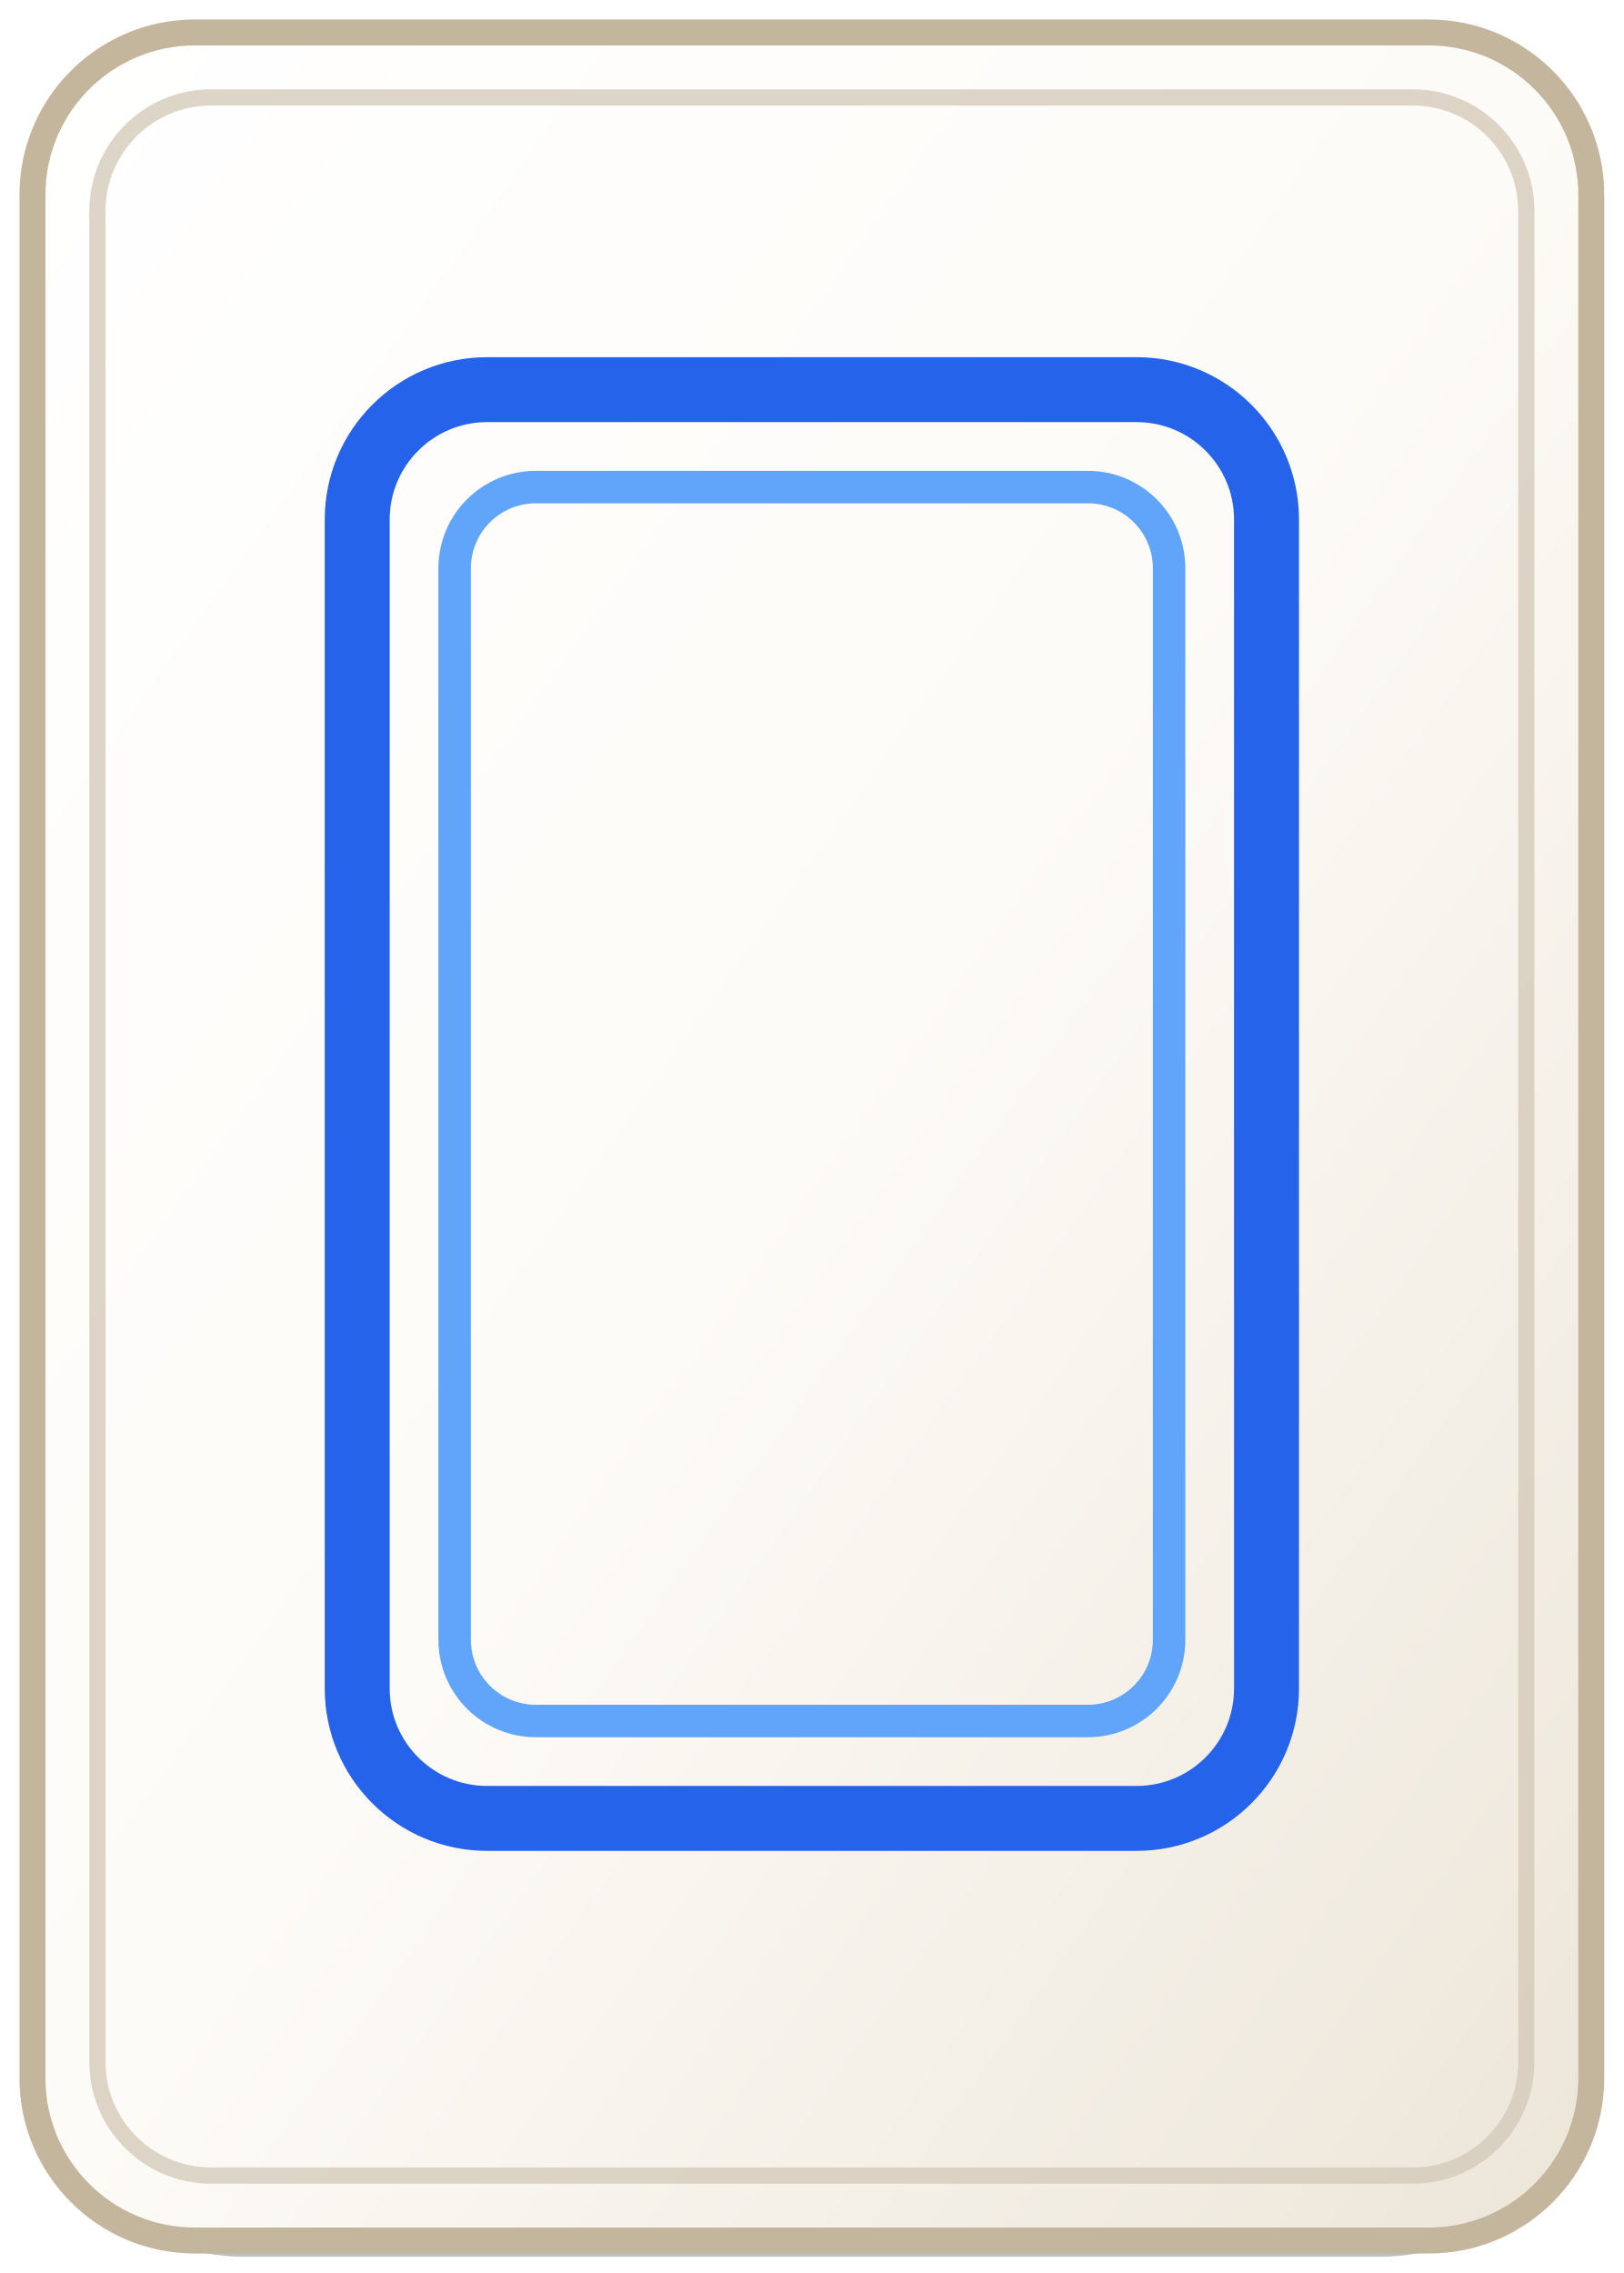
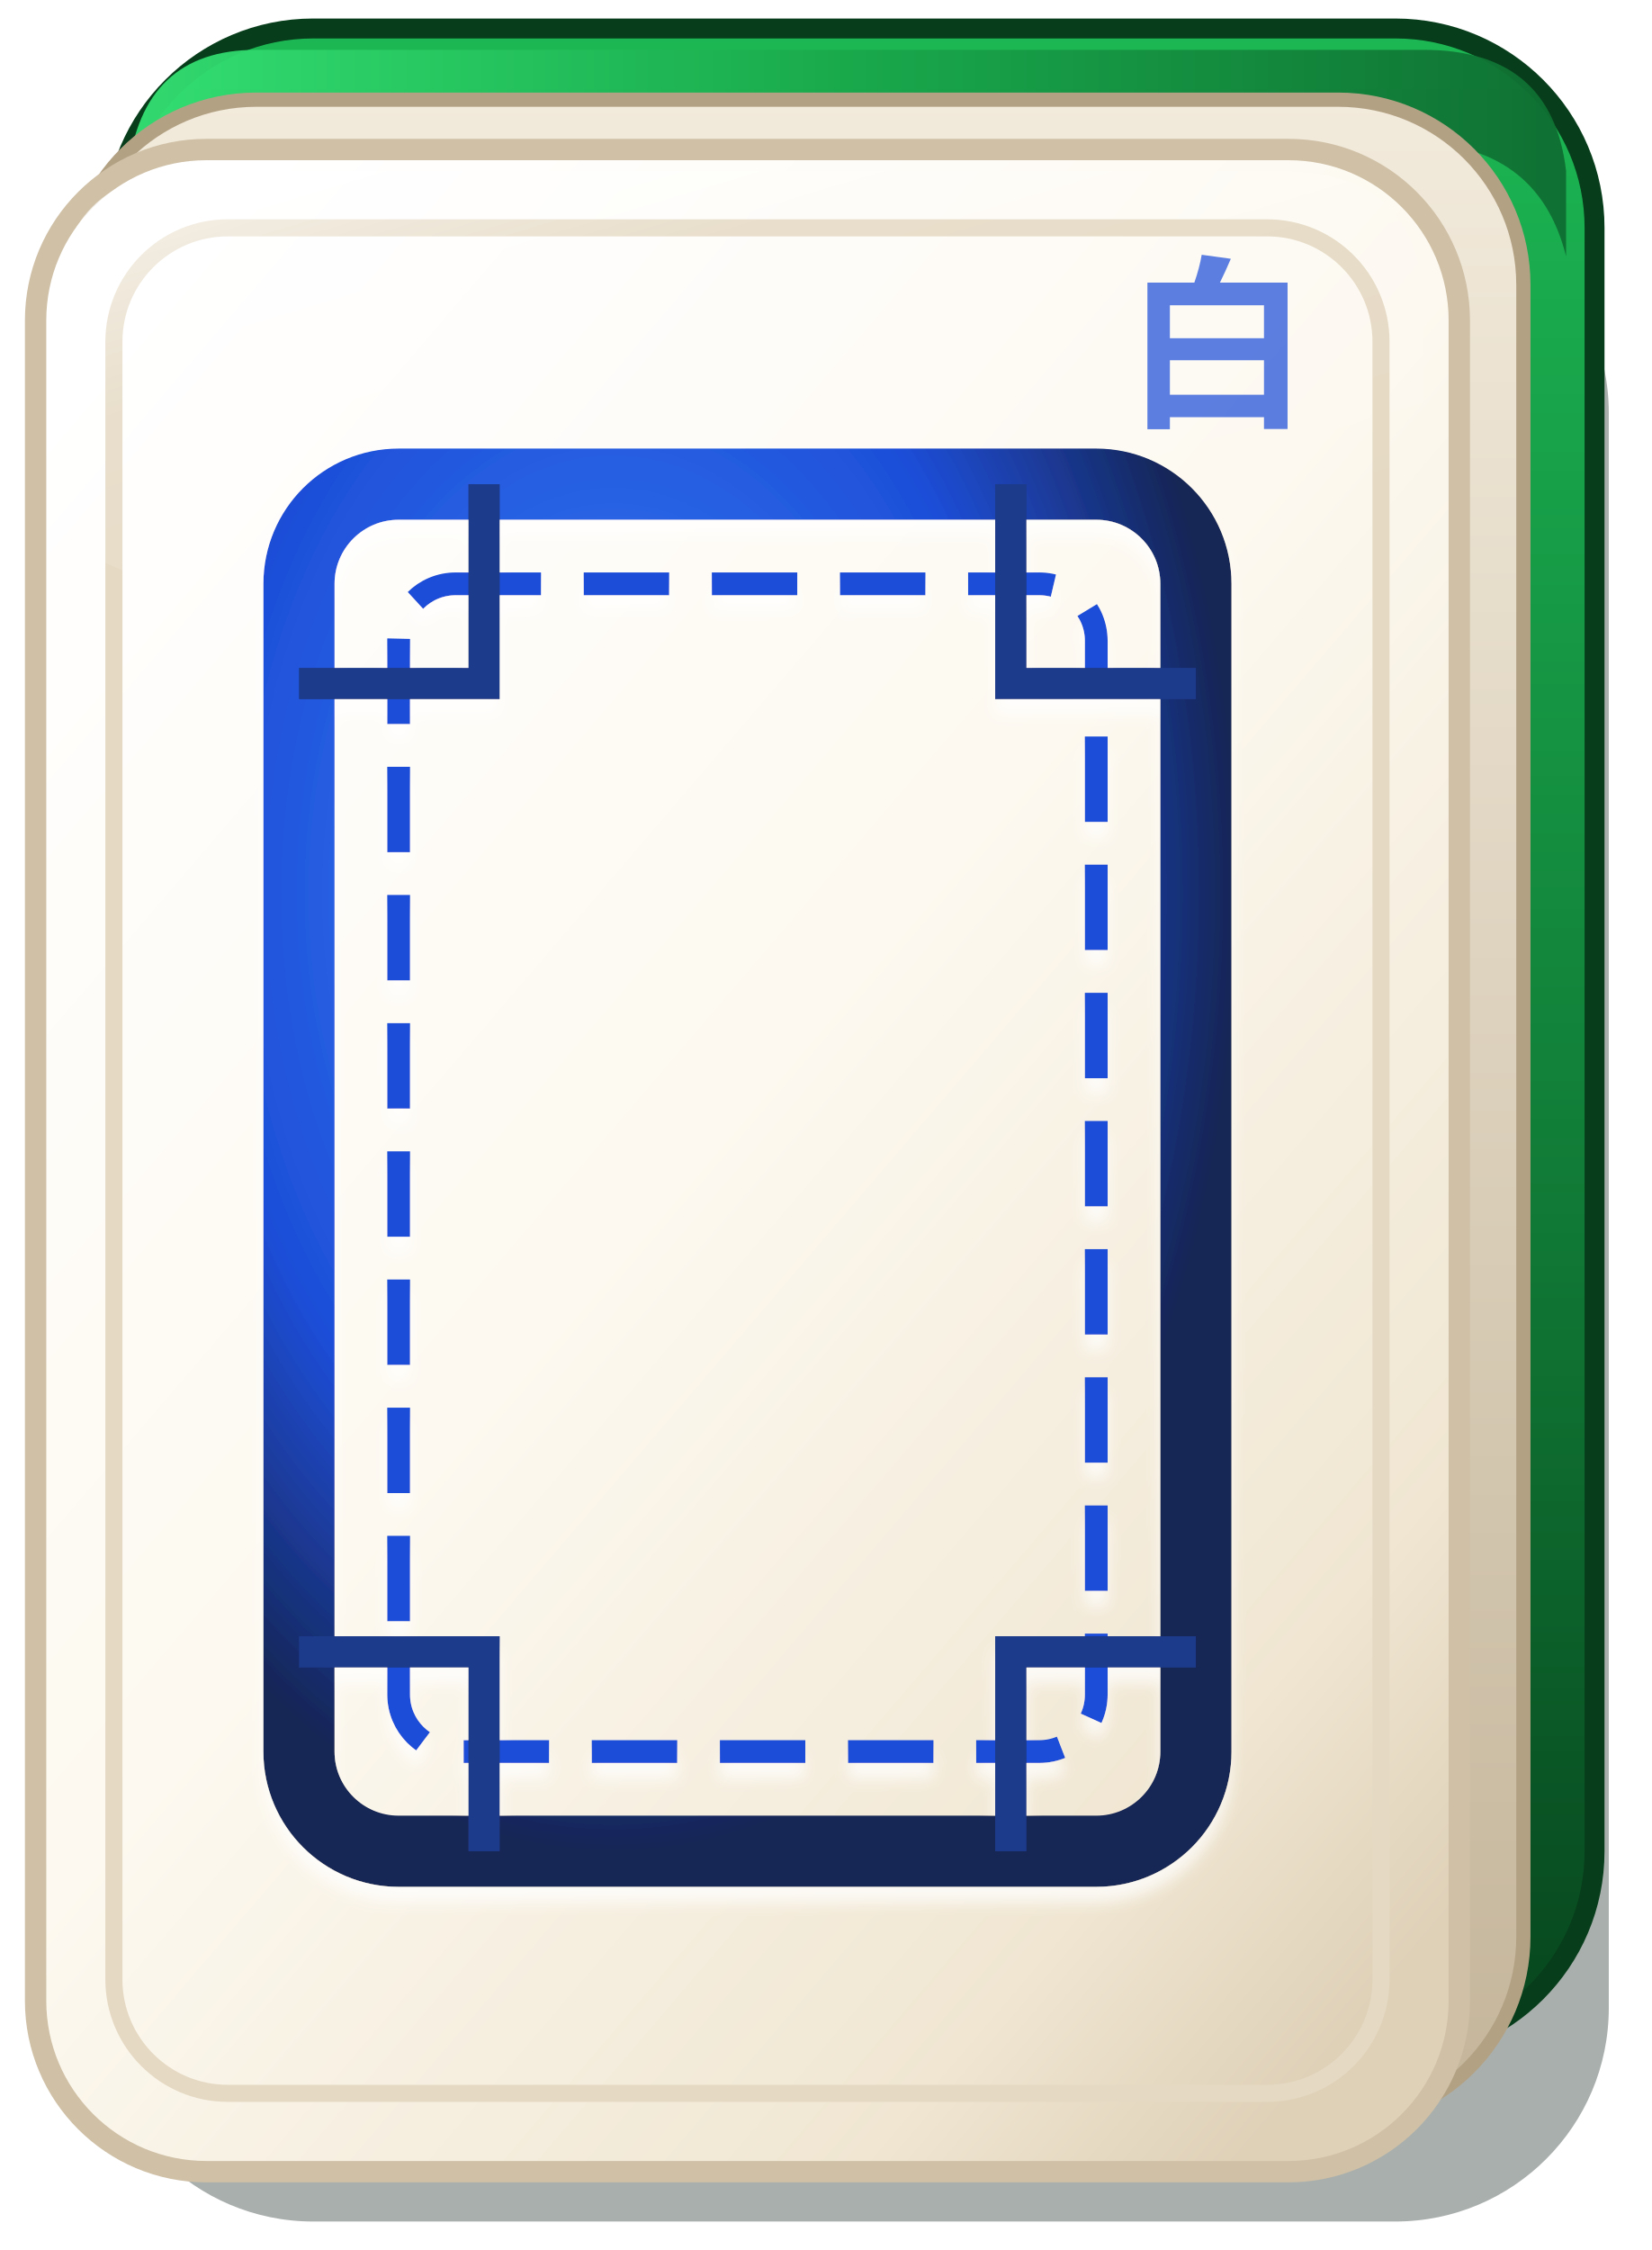
- <svg xmlns="http://www.w3.org/2000/svg" viewBox="0 0 100 140" width="100" height="140">
+ <svg xmlns="http://www.w3.org/2000/svg" viewBox="0 0 116 158" width="116" height="158">
  <defs>
-     <linearGradient id="ivoryGrad" x1="0%" y1="0%" x2="100%" y2="100%">
+     <linearGradient id="jadeTop" x1="0%" y1="0%" x2="100%" y2="0%">
+       <stop offset="0%" stop-color="#34e073" />
+       <stop offset="50%" stop-color="#19a84b" />
+       <stop offset="100%" stop-color="#0f6d31" />
+     </linearGradient>
+     <linearGradient id="jadeSide" x1="0%" y1="0%" x2="0%" y2="100%">
+       <stop offset="0%" stop-color="#1cb854" />
+       <stop offset="60%" stop-color="#107835" />
+       <stop offset="100%" stop-color="#07441d" />
+     </linearGradient>
+     <linearGradient id="ivorySide" x1="0%" y1="0%" x2="0%" y2="100%">
+       <stop offset="0%" stop-color="#f2eadb" />
+       <stop offset="100%" stop-color="#c4b59a" />
+     </linearGradient>
+     <linearGradient id="ivoryFace" x1="12%" y1="4%" x2="88%" y2="96%">
      <stop offset="0%" stop-color="#ffffff" />
-       <stop offset="50%" stop-color="#fdfbf7" />
-       <stop offset="100%" stop-color="#ece5d8" />
+       <stop offset="48%" stop-color="#fdf9f0" />
+       <stop offset="86%" stop-color="#f0e6d2" />
+       <stop offset="100%" stop-color="#dfd1b8" />
    </linearGradient>
-     <linearGradient id="jadeGrad" x1="0%" y1="0%" x2="100%" y2="100%">
-       <stop offset="0%" stop-color="#1b5e3a" />
-       <stop offset="100%" stop-color="#0b3820" />
+     <linearGradient id="gloss" x1="0%" y1="0%" x2="60%" y2="85%">
+       <stop offset="0%" stop-color="#ffffff" stop-opacity="0.72" />
+       <stop offset="35%" stop-color="#ffffff" stop-opacity="0.14" />
+       <stop offset="100%" stop-color="#ffffff" stop-opacity="0" />
    </linearGradient>
-     <radialGradient id="dotRed" cx="35%" cy="30%" r="70%">
-       <stop offset="0%" stop-color="#ff4d4f" />
-       <stop offset="100%" stop-color="#b91c1c" />
+     <radialGradient id="cRed" cx="35%" cy="30%" r="70%">
+       <stop offset="0%" stop-color="#f84242" />
+       <stop offset="65%" stop-color="#c81e1e" />
+       <stop offset="100%" stop-color="#7f1010" />
    </radialGradient>
-     <radialGradient id="dotGreen" cx="35%" cy="30%" r="70%">
-       <stop offset="0%" stop-color="#10b981" />
-       <stop offset="100%" stop-color="#047857" />
+     <radialGradient id="cGreen" cx="35%" cy="30%" r="70%">
+       <stop offset="0%" stop-color="#22c55e" />
+       <stop offset="65%" stop-color="#15803d" />
+       <stop offset="100%" stop-color="#064e3b" />
    </radialGradient>
-     <radialGradient id="dotBlue" cx="35%" cy="30%" r="70%">
+     <radialGradient id="cBlue" cx="35%" cy="30%" r="70%">
      <stop offset="0%" stop-color="#3b82f6" />
-       <stop offset="100%" stop-color="#1d4ed8" />
+       <stop offset="65%" stop-color="#1d4ed8" />
+       <stop offset="100%" stop-color="#172554" />
    </radialGradient>
+     <linearGradient id="bamGreen" x1="0%" y1="0%" x2="100%" y2="0%">
+       <stop offset="0%" stop-color="#0d6630" />
+       <stop offset="38%" stop-color="#22c55e" />
+       <stop offset="72%" stop-color="#15803d" />
+       <stop offset="100%" stop-color="#064e24" />
+     </linearGradient>
+     <linearGradient id="bamRed" x1="0%" y1="0%" x2="100%" y2="0%">
+       <stop offset="0%" stop-color="#8c1515" />
+       <stop offset="40%" stop-color="#ef4444" />
+       <stop offset="100%" stop-color="#7f1010" />
+     </linearGradient>
+     <linearGradient id="bamBlue" x1="0%" y1="0%" x2="100%" y2="0%">
+       <stop offset="0%" stop-color="#1e3a8a" />
+       <stop offset="42%" stop-color="#3b82f6" />
+       <stop offset="100%" stop-color="#172554" />
+     </linearGradient>
+     <filter id="engrave" x="-8%" y="-8%" width="116%" height="116%">
+       <feDropShadow dx="0" dy="1.1" stdDeviation="0.5" flood-color="#ffffff" flood-opacity="0.75" />
+     </filter>
  </defs>
-   <rect x="3" y="5" width="94" height="134" rx="12" fill="#0b3820" opacity="0.3" />
-   <rect x="2" y="2" width="96" height="136" rx="10" fill="url(#ivoryGrad)" stroke="#c4b59d" stroke-width="1.6" />
-   <rect x="6" y="6" width="88" height="128" rx="7" fill="none" stroke="#d5cbba" stroke-width="1" opacity="0.8" />
-   <rect x="22" y="24" width="56" height="88" rx="8" fill="none" stroke="#2563eb" stroke-width="4" />
-   <rect x="28" y="30" width="44" height="76" rx="5" fill="none" stroke="#60a5fa" stroke-width="2" />
+   <rect x="7" y="14" width="106" height="142" rx="15" fill="#03140b" opacity="0.34" />
+   <rect x="8" y="2" width="104" height="142" rx="14" fill="url(#jadeSide)" stroke="#073d1a" stroke-width="1.4" />
+   <path d="M18 3.5 H100 Q109 3.5 110 12 V18 Q108 10 99 10 H16 Q10 10 9 16 V12 Q10 3.5 18 3.5 Z" fill="url(#jadeTop)" opacity="0.95" />
+   <rect x="5" y="7" width="102" height="142" rx="13" fill="url(#ivorySide)" stroke="#b3a184" stroke-width="1" />
+   <rect x="2.5" y="10.5" width="100" height="142" rx="12" fill="url(#ivoryFace)" stroke="#cfc0a6" stroke-width="1.5" />
+   <rect x="8" y="16" width="89" height="131" rx="8" fill="none" stroke="#e5d9c3" stroke-width="1.2" />
+   <path d="M14 12 H90 Q100 12 100 22 V48 Q56 62 4 38 V22 Q4 12 14 12 Z" fill="url(#gloss)" />
+   <g filter="url(#engrave)">
+     <rect x="21" y="34" width="63" height="96" rx="7" fill="none" stroke="url(#cBlue)" stroke-width="5" />
+     <rect x="28" y="41" width="49" height="82" rx="4" fill="none" stroke="#1d4ed8" stroke-width="1.6" stroke-dasharray="6 3" />
+     <path d="M21 48 H34 V34 M84 48 H71 V34 M21 116 H34 V130 M84 116 H71 V130" fill="none" stroke="#1e3a8a" stroke-width="2.2" />
+   </g>
+   <text x="92" y="29" text-anchor="end" font-family="system-ui, -apple-system, sans-serif" font-size="13" font-weight="800" fill="#1d4ed8" opacity="0.72">白</text>
</svg>
